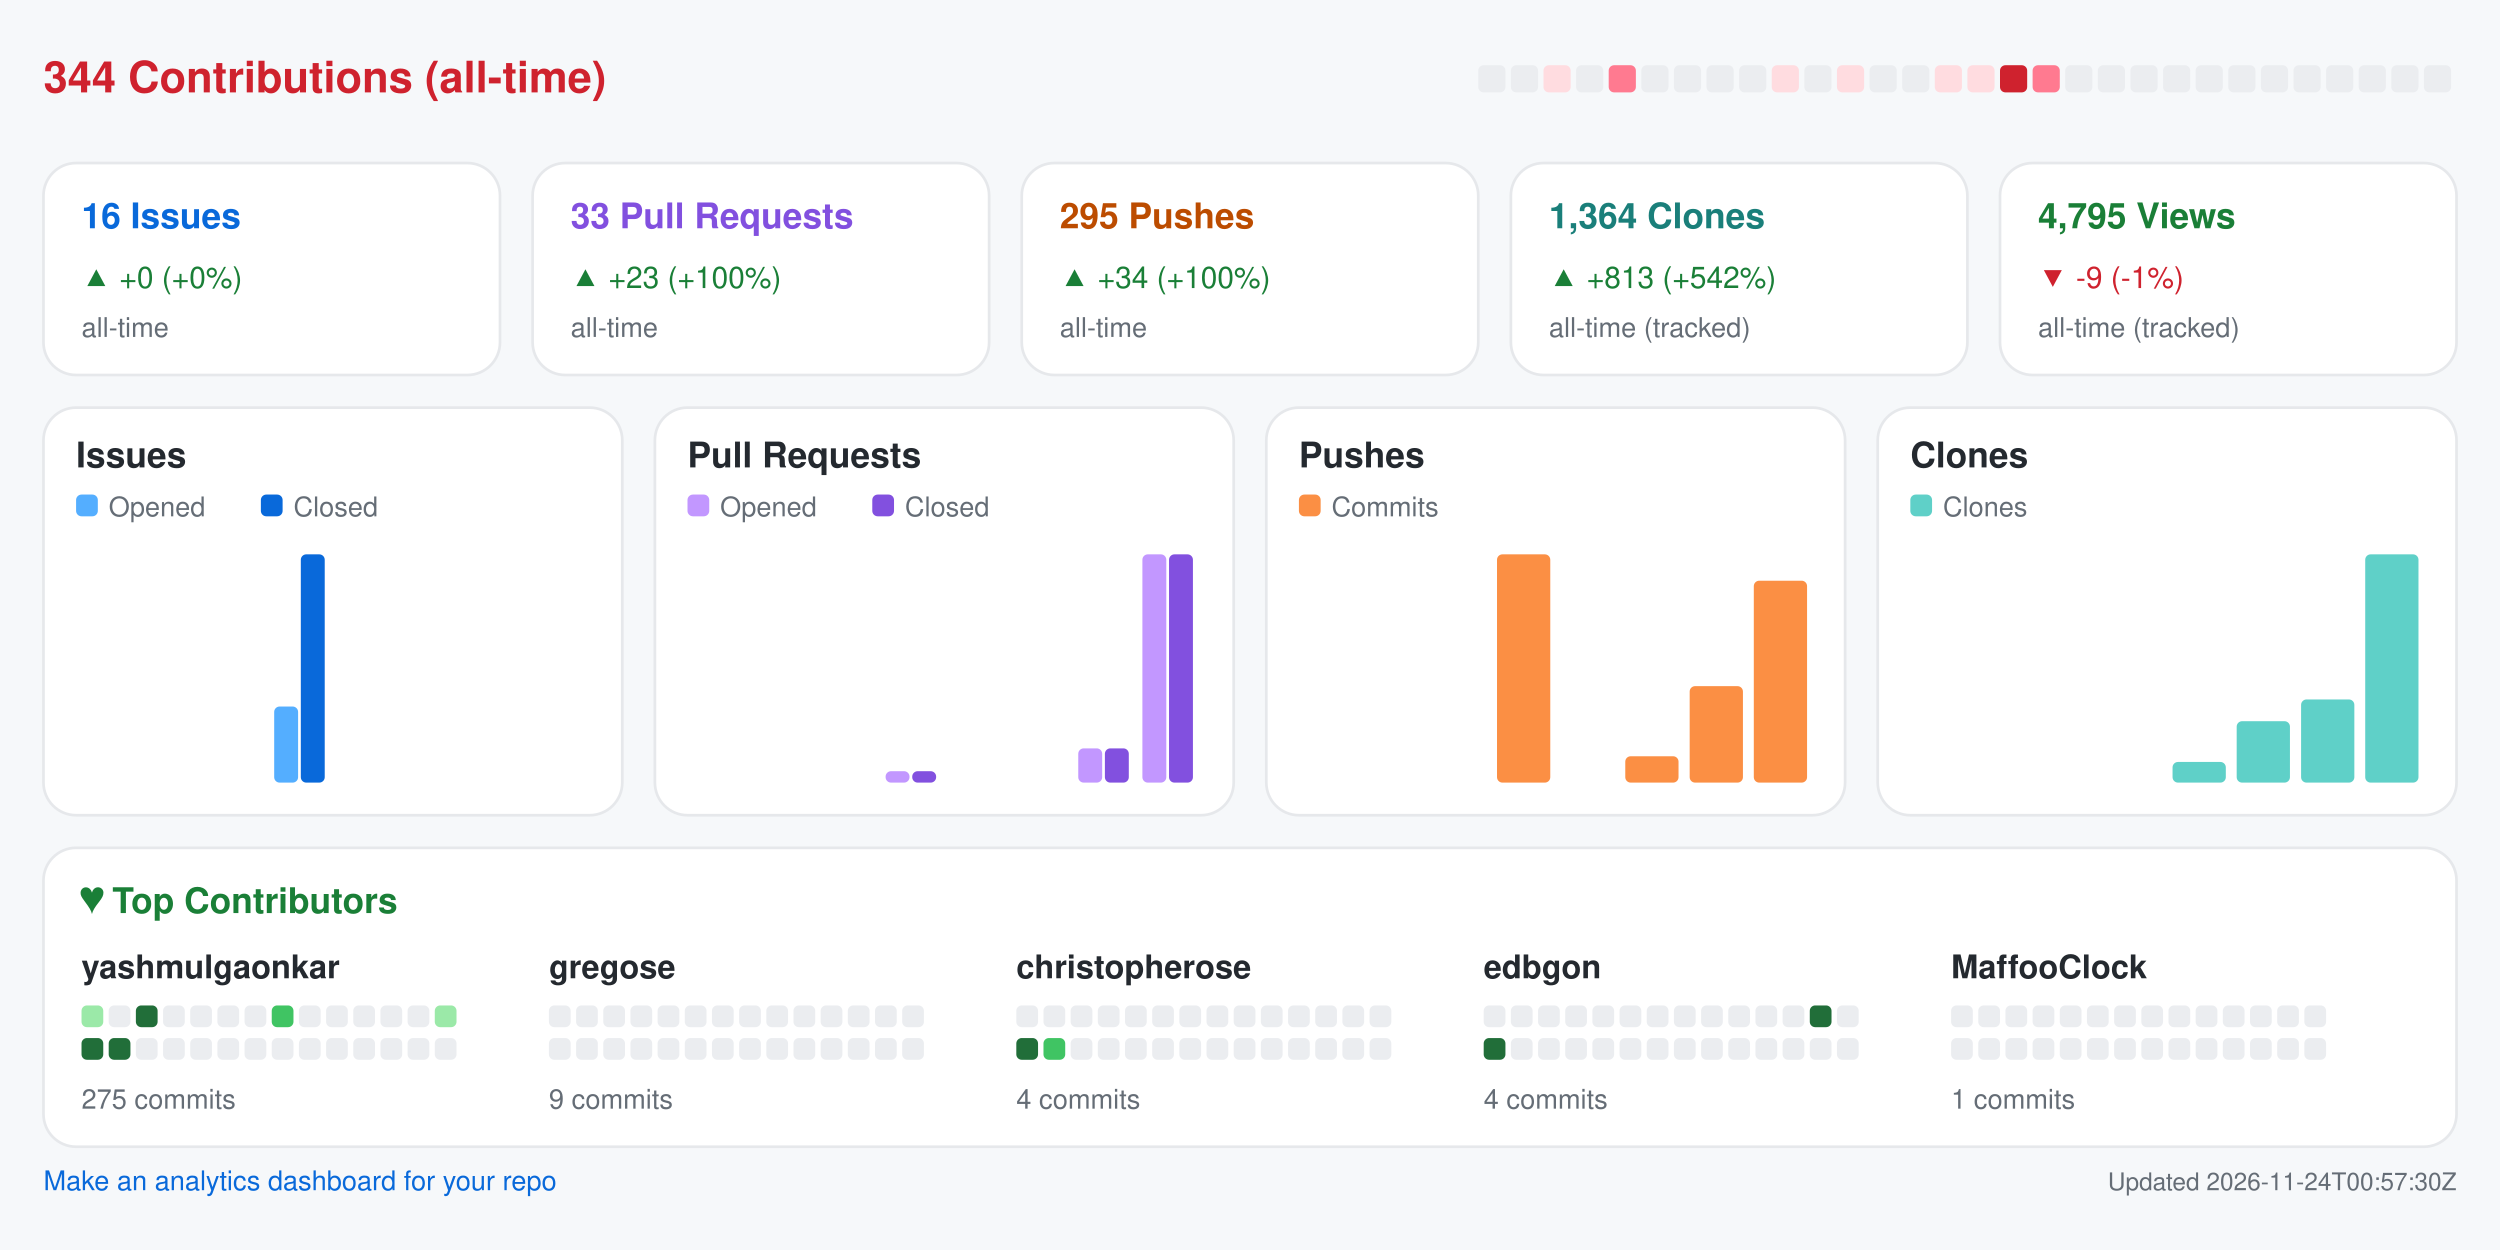
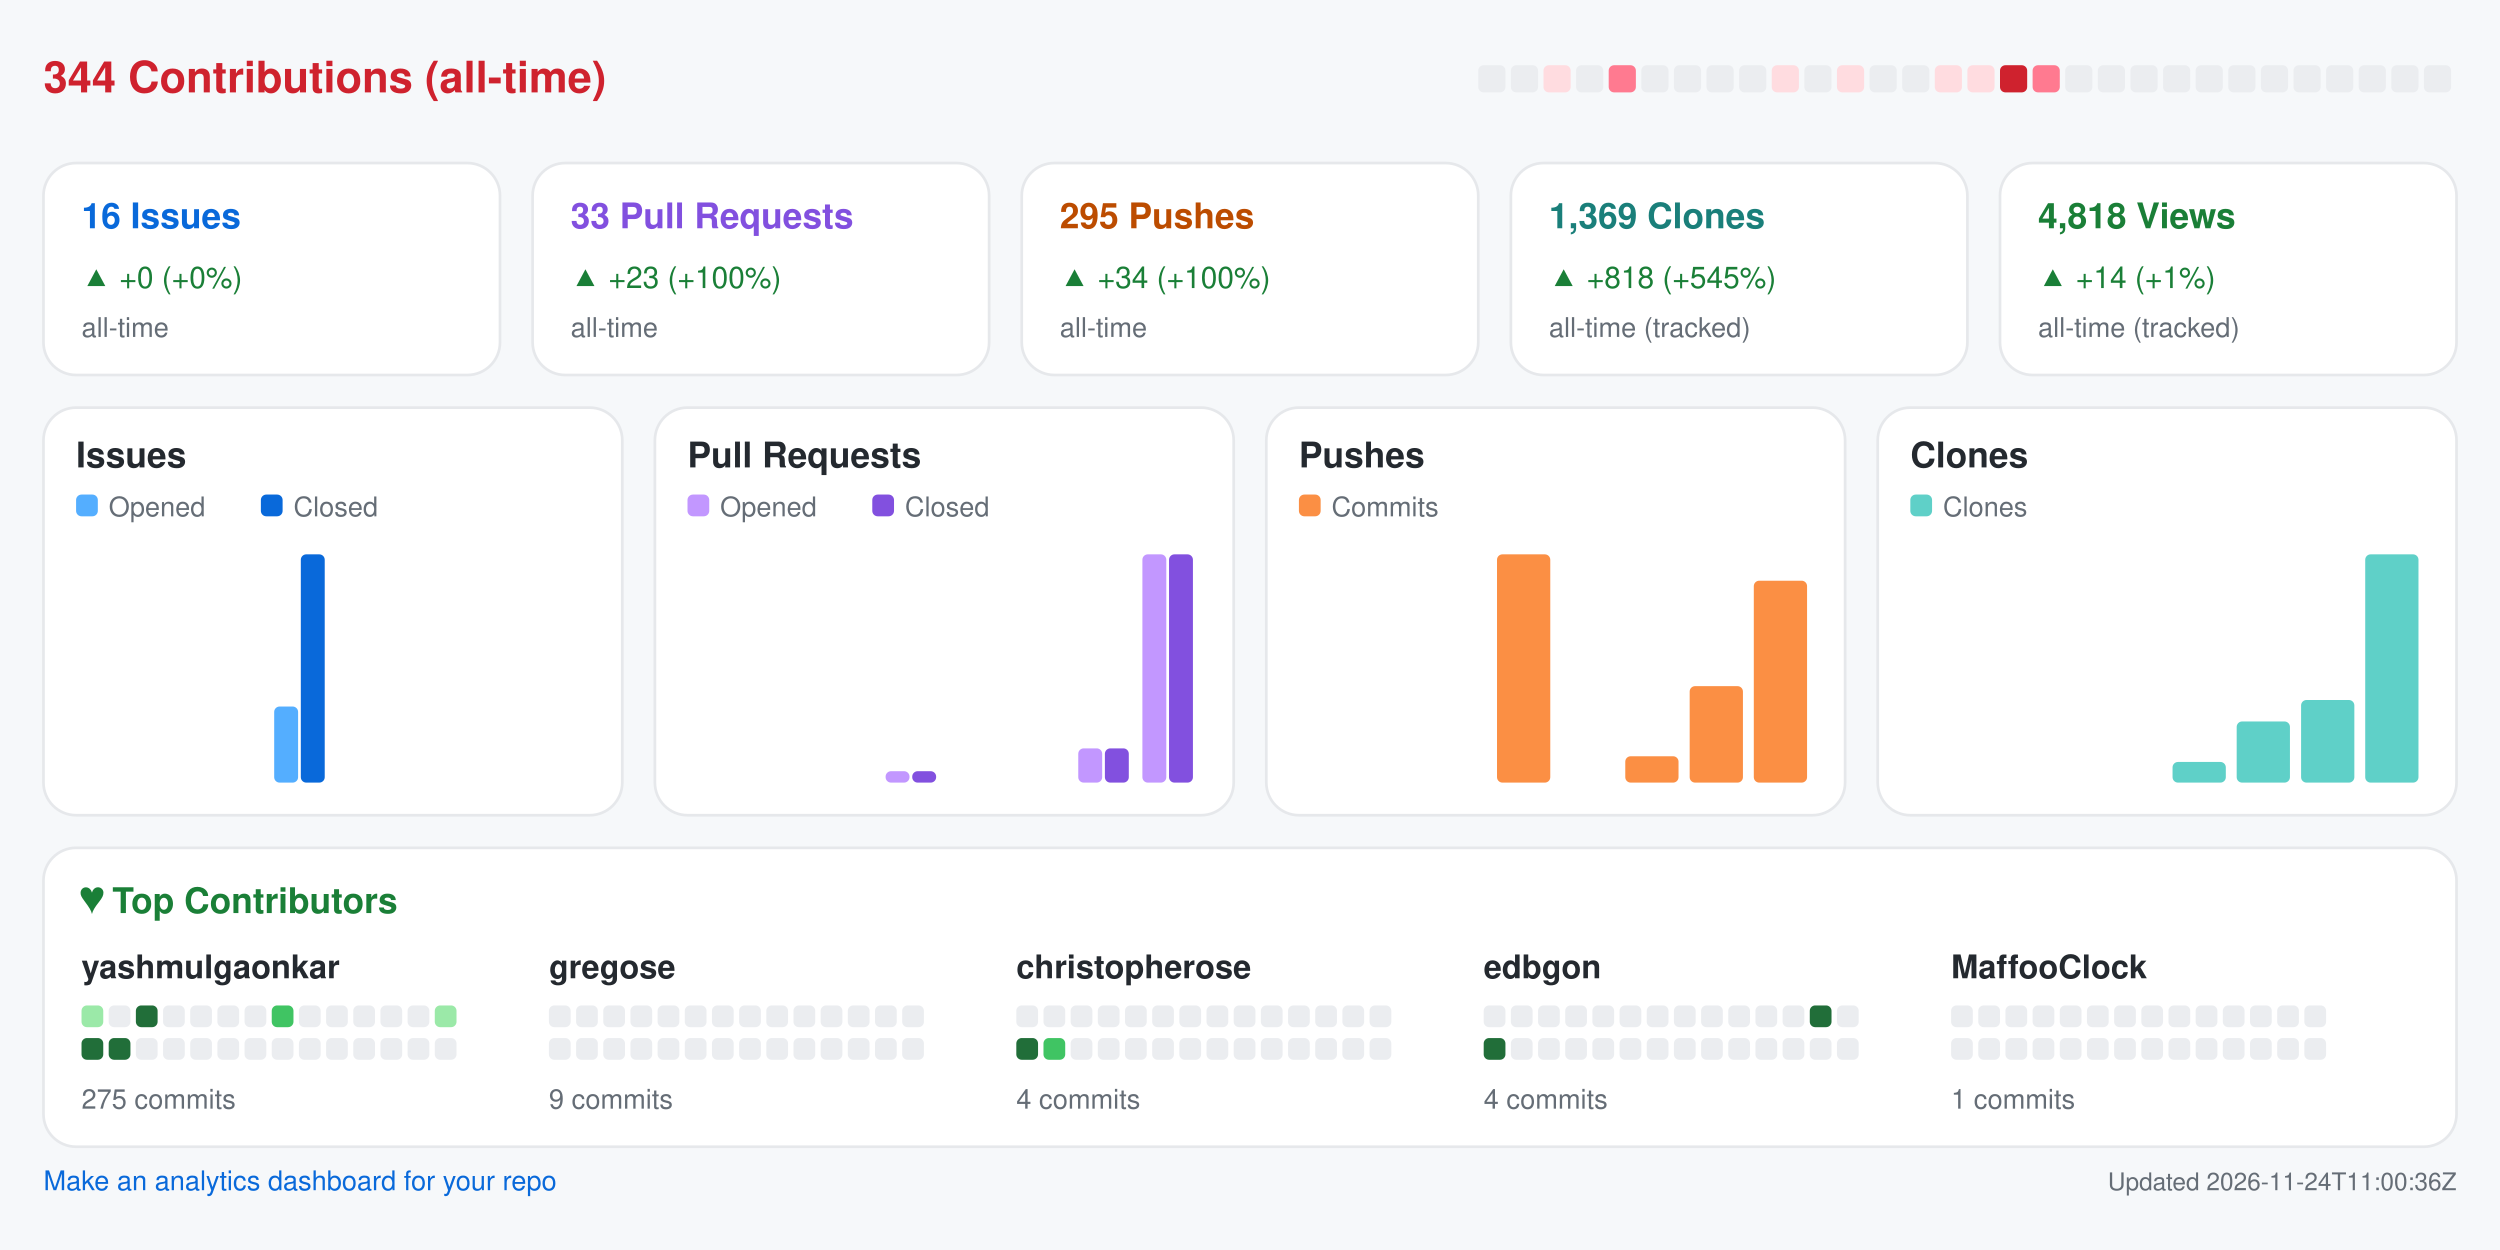
<svg xmlns="http://www.w3.org/2000/svg" width="920" height="460" viewBox="0 0 920 460" role="img" aria-label="Repository analytics for yashmulgaonkar/halo">
  <rect x="0.0" y="0.0" width="920.0" height="460.0" rx="0" fill="#f6f8fa" />
  <text x="16.0" y="34.0" fill="#cf222e" font-size="16" font-family="-apple-system,BlinkMacSystemFont,Segoe UI,Helvetica,Arial,sans-serif" font-weight="600" text-anchor="start">344 Contributions (all-time)</text>
  <rect x="544.0" y="24.0" width="10.0" height="10.0" rx="2" fill="#ebedf0" />
  <rect x="556.0" y="24.0" width="10.0" height="10.0" rx="2" fill="#ebedf0" />
  <rect x="568.0" y="24.0" width="10.0" height="10.0" rx="2" fill="#ffdce0" />
  <rect x="580.0" y="24.0" width="10.0" height="10.0" rx="2" fill="#ebedf0" />
  <rect x="592.0" y="24.0" width="10.0" height="10.0" rx="2" fill="#ff7a90" />
  <rect x="604.0" y="24.0" width="10.0" height="10.0" rx="2" fill="#ebedf0" />
  <rect x="616.0" y="24.0" width="10.0" height="10.0" rx="2" fill="#ebedf0" />
  <rect x="628.0" y="24.0" width="10.0" height="10.0" rx="2" fill="#ebedf0" />
  <rect x="640.0" y="24.0" width="10.0" height="10.0" rx="2" fill="#ebedf0" />
  <rect x="652.0" y="24.0" width="10.0" height="10.0" rx="2" fill="#ffdce0" />
  <rect x="664.0" y="24.0" width="10.0" height="10.0" rx="2" fill="#ebedf0" />
  <rect x="676.0" y="24.0" width="10.0" height="10.0" rx="2" fill="#ffdce0" />
  <rect x="688.0" y="24.0" width="10.0" height="10.0" rx="2" fill="#ebedf0" />
  <rect x="700.0" y="24.0" width="10.0" height="10.0" rx="2" fill="#ebedf0" />
  <rect x="712.0" y="24.0" width="10.0" height="10.0" rx="2" fill="#ffdce0" />
  <rect x="724.0" y="24.0" width="10.0" height="10.0" rx="2" fill="#ffdce0" />
  <rect x="736.0" y="24.0" width="10.0" height="10.0" rx="2" fill="#cf222e" />
  <rect x="748.0" y="24.0" width="10.0" height="10.0" rx="2" fill="#ff7a90" />
  <rect x="760.0" y="24.0" width="10.0" height="10.0" rx="2" fill="#ebedf0" />
  <rect x="772.0" y="24.0" width="10.0" height="10.0" rx="2" fill="#ebedf0" />
  <rect x="784.0" y="24.0" width="10.0" height="10.0" rx="2" fill="#ebedf0" />
  <rect x="796.0" y="24.0" width="10.0" height="10.0" rx="2" fill="#ebedf0" />
  <rect x="808.0" y="24.0" width="10.0" height="10.0" rx="2" fill="#ebedf0" />
  <rect x="820.0" y="24.0" width="10.0" height="10.0" rx="2" fill="#ebedf0" />
  <rect x="832.0" y="24.0" width="10.0" height="10.0" rx="2" fill="#ebedf0" />
  <rect x="844.0" y="24.0" width="10.0" height="10.0" rx="2" fill="#ebedf0" />
  <rect x="856.0" y="24.0" width="10.0" height="10.0" rx="2" fill="#ebedf0" />
  <rect x="868.0" y="24.0" width="10.0" height="10.0" rx="2" fill="#ebedf0" />
  <rect x="880.0" y="24.0" width="10.0" height="10.0" rx="2" fill="#ebedf0" />
  <rect x="892.0" y="24.0" width="10.0" height="10.0" rx="2" fill="#ebedf0" />
  <rect x="16.0" y="60.0" width="168.0" height="78.0" rx="12" fill="#ffffff" stroke="#e6e8eb" />
  <text x="30.0" y="84.0" fill="#0969da" font-size="13" font-family="-apple-system,BlinkMacSystemFont,Segoe UI,Helvetica,Arial,sans-serif" font-weight="600" text-anchor="start">16 Issues</text>
  <text x="30.0" y="106.0" fill="#1a7f37" font-size="11" font-family="-apple-system,BlinkMacSystemFont,Segoe UI,Helvetica,Arial,sans-serif" font-weight="400" text-anchor="start">▲ +0 (+0%)</text>
  <text x="30.0" y="124.0" fill="#656d76" font-size="10" font-family="-apple-system,BlinkMacSystemFont,Segoe UI,Helvetica,Arial,sans-serif" font-weight="400" text-anchor="start">all-time</text>
  <rect x="196.0" y="60.0" width="168.0" height="78.0" rx="12" fill="#ffffff" stroke="#e6e8eb" />
  <text x="210.0" y="84.0" fill="#8250df" font-size="13" font-family="-apple-system,BlinkMacSystemFont,Segoe UI,Helvetica,Arial,sans-serif" font-weight="600" text-anchor="start">33 Pull Requests</text>
  <text x="210.0" y="106.0" fill="#1a7f37" font-size="11" font-family="-apple-system,BlinkMacSystemFont,Segoe UI,Helvetica,Arial,sans-serif" font-weight="400" text-anchor="start">▲ +23 (+100%)</text>
  <text x="210.0" y="124.0" fill="#656d76" font-size="10" font-family="-apple-system,BlinkMacSystemFont,Segoe UI,Helvetica,Arial,sans-serif" font-weight="400" text-anchor="start">all-time</text>
  <rect x="376.0" y="60.0" width="168.0" height="78.0" rx="12" fill="#ffffff" stroke="#e6e8eb" />
  <text x="390.0" y="84.0" fill="#bc4c00" font-size="13" font-family="-apple-system,BlinkMacSystemFont,Segoe UI,Helvetica,Arial,sans-serif" font-weight="600" text-anchor="start">295 Pushes</text>
  <text x="390.0" y="106.0" fill="#1a7f37" font-size="11" font-family="-apple-system,BlinkMacSystemFont,Segoe UI,Helvetica,Arial,sans-serif" font-weight="400" text-anchor="start">▲ +34 (+100%)</text>
  <text x="390.0" y="124.0" fill="#656d76" font-size="10" font-family="-apple-system,BlinkMacSystemFont,Segoe UI,Helvetica,Arial,sans-serif" font-weight="400" text-anchor="start">all-time</text>
  <rect x="556.0" y="60.0" width="168.0" height="78.0" rx="12" fill="#ffffff" stroke="#e6e8eb" />
-   <text x="570.0" y="84.0" fill="#1a7f7a" font-size="13" font-family="-apple-system,BlinkMacSystemFont,Segoe UI,Helvetica,Arial,sans-serif" font-weight="600" text-anchor="start">1,364 Clones</text>
-   <text x="570.0" y="106.0" fill="#1a7f37" font-size="11" font-family="-apple-system,BlinkMacSystemFont,Segoe UI,Helvetica,Arial,sans-serif" font-weight="400" text-anchor="start">▲ +813 (+542%)</text>
+   <text x="570.0" y="84.0" fill="#1a7f7a" font-size="13" font-family="-apple-system,BlinkMacSystemFont,Segoe UI,Helvetica,Arial,sans-serif" font-weight="600" text-anchor="start">1,369 Clones</text>
+   <text x="570.0" y="106.0" fill="#1a7f37" font-size="11" font-family="-apple-system,BlinkMacSystemFont,Segoe UI,Helvetica,Arial,sans-serif" font-weight="400" text-anchor="start">▲ +818 (+545%)</text>
  <text x="570.0" y="124.0" fill="#656d76" font-size="10" font-family="-apple-system,BlinkMacSystemFont,Segoe UI,Helvetica,Arial,sans-serif" font-weight="400" text-anchor="start">all-time (tracked)</text>
  <rect x="736.0" y="60.0" width="168.0" height="78.0" rx="12" fill="#ffffff" stroke="#e6e8eb" />
-   <text x="750.0" y="84.0" fill="#1a7f37" font-size="13" font-family="-apple-system,BlinkMacSystemFont,Segoe UI,Helvetica,Arial,sans-serif" font-weight="600" text-anchor="start">4,795 Views</text>
-   <text x="750.0" y="106.0" fill="#cf222e" font-size="11" font-family="-apple-system,BlinkMacSystemFont,Segoe UI,Helvetica,Arial,sans-serif" font-weight="400" text-anchor="start">▼ -9 (-1%)</text>
+   <text x="750.0" y="84.0" fill="#1a7f37" font-size="13" font-family="-apple-system,BlinkMacSystemFont,Segoe UI,Helvetica,Arial,sans-serif" font-weight="600" text-anchor="start">4,818 Views</text>
+   <text x="750.0" y="106.0" fill="#1a7f37" font-size="11" font-family="-apple-system,BlinkMacSystemFont,Segoe UI,Helvetica,Arial,sans-serif" font-weight="400" text-anchor="start">▲ +14 (+1%)</text>
  <text x="750.0" y="124.0" fill="#656d76" font-size="10" font-family="-apple-system,BlinkMacSystemFont,Segoe UI,Helvetica,Arial,sans-serif" font-weight="400" text-anchor="start">all-time (tracked)</text>
  <rect x="16.0" y="150.0" width="213.0" height="150.0" rx="12" fill="#ffffff" stroke="#e6e8eb" />
  <text x="28.0" y="172.0" fill="#24292f" font-size="13" font-family="-apple-system,BlinkMacSystemFont,Segoe UI,Helvetica,Arial,sans-serif" font-weight="600" text-anchor="start">Issues</text>
  <rect x="28.0" y="182.0" width="8.0" height="8.0" rx="2" fill="#54aeff" />
  <text x="40.0" y="190.0" fill="#656d76" font-size="10" font-family="-apple-system,BlinkMacSystemFont,Segoe UI,Helvetica,Arial,sans-serif" font-weight="400" text-anchor="start">Opened</text>
  <rect x="96.0" y="182.0" width="8.0" height="8.0" rx="2" fill="#0969da" />
  <text x="108.0" y="190.0" fill="#656d76" font-size="10" font-family="-apple-system,BlinkMacSystemFont,Segoe UI,Helvetica,Arial,sans-serif" font-weight="400" text-anchor="start">Closed</text>
  <rect x="30.0" y="288.0" width="8.8" height="0.0" rx="2" fill="#54aeff" />
  <rect x="39.8" y="288.0" width="8.8" height="0.0" rx="2" fill="#0969da" />
  <rect x="53.6" y="288.0" width="8.8" height="0.0" rx="2" fill="#54aeff" />
  <rect x="63.4" y="288.0" width="8.8" height="0.0" rx="2" fill="#0969da" />
  <rect x="77.2" y="288.0" width="8.8" height="0.0" rx="2" fill="#54aeff" />
  <rect x="87.1" y="288.0" width="8.8" height="0.0" rx="2" fill="#0969da" />
  <rect x="100.9" y="260.0" width="8.8" height="28.0" rx="2" fill="#54aeff" />
  <rect x="110.7" y="204.0" width="8.8" height="84.0" rx="2" fill="#0969da" />
  <rect x="124.5" y="288.0" width="8.8" height="0.0" rx="2" fill="#54aeff" />
  <rect x="134.3" y="288.0" width="8.8" height="0.0" rx="2" fill="#0969da" />
  <rect x="148.1" y="288.0" width="8.8" height="0.0" rx="2" fill="#54aeff" />
  <rect x="157.9" y="288.0" width="8.8" height="0.0" rx="2" fill="#0969da" />
  <rect x="171.8" y="288.0" width="8.8" height="0.0" rx="2" fill="#54aeff" />
  <rect x="181.6" y="288.0" width="8.8" height="0.0" rx="2" fill="#0969da" />
  <rect x="195.4" y="288.0" width="8.8" height="0.0" rx="2" fill="#54aeff" />
  <rect x="205.2" y="288.0" width="8.8" height="0.0" rx="2" fill="#0969da" />
  <rect x="241.0" y="150.0" width="213.0" height="150.0" rx="12" fill="#ffffff" stroke="#e6e8eb" />
  <text x="253.0" y="172.0" fill="#24292f" font-size="13" font-family="-apple-system,BlinkMacSystemFont,Segoe UI,Helvetica,Arial,sans-serif" font-weight="600" text-anchor="start">Pull Requests</text>
  <rect x="253.0" y="182.0" width="8.0" height="8.0" rx="2" fill="#c297ff" />
  <text x="265.0" y="190.0" fill="#656d76" font-size="10" font-family="-apple-system,BlinkMacSystemFont,Segoe UI,Helvetica,Arial,sans-serif" font-weight="400" text-anchor="start">Opened</text>
  <rect x="321.0" y="182.0" width="8.0" height="8.0" rx="2" fill="#8250df" />
  <text x="333.0" y="190.0" fill="#656d76" font-size="10" font-family="-apple-system,BlinkMacSystemFont,Segoe UI,Helvetica,Arial,sans-serif" font-weight="400" text-anchor="start">Closed</text>
  <rect x="255.0" y="288.0" width="8.8" height="0.0" rx="2" fill="#c297ff" />
  <rect x="264.8" y="288.0" width="8.8" height="0.0" rx="2" fill="#8250df" />
  <rect x="278.6" y="288.0" width="8.8" height="0.0" rx="2" fill="#c297ff" />
  <rect x="288.4" y="288.0" width="8.8" height="0.0" rx="2" fill="#8250df" />
  <rect x="302.2" y="288.0" width="8.8" height="0.0" rx="2" fill="#c297ff" />
  <rect x="312.1" y="288.0" width="8.8" height="0.0" rx="2" fill="#8250df" />
  <rect x="325.9" y="283.8" width="8.8" height="4.2" rx="2" fill="#c297ff" />
  <rect x="335.7" y="283.8" width="8.8" height="4.2" rx="2" fill="#8250df" />
  <rect x="349.5" y="288.0" width="8.8" height="0.0" rx="2" fill="#c297ff" />
  <rect x="359.3" y="288.0" width="8.8" height="0.0" rx="2" fill="#8250df" />
  <rect x="373.1" y="288.0" width="8.8" height="0.0" rx="2" fill="#c297ff" />
  <rect x="382.9" y="288.0" width="8.8" height="0.0" rx="2" fill="#8250df" />
  <rect x="396.8" y="275.4" width="8.8" height="12.6" rx="2" fill="#c297ff" />
  <rect x="406.6" y="275.4" width="8.8" height="12.6" rx="2" fill="#8250df" />
  <rect x="420.4" y="204.0" width="8.8" height="84.0" rx="2" fill="#c297ff" />
  <rect x="430.2" y="204.0" width="8.8" height="84.0" rx="2" fill="#8250df" />
  <rect x="466.0" y="150.0" width="213.0" height="150.0" rx="12" fill="#ffffff" stroke="#e6e8eb" />
  <text x="478.0" y="172.0" fill="#24292f" font-size="13" font-family="-apple-system,BlinkMacSystemFont,Segoe UI,Helvetica,Arial,sans-serif" font-weight="600" text-anchor="start">Pushes</text>
  <rect x="478.0" y="182.0" width="8.0" height="8.0" rx="2" fill="#fb8f44" />
  <text x="490.0" y="190.0" fill="#656d76" font-size="10" font-family="-apple-system,BlinkMacSystemFont,Segoe UI,Helvetica,Arial,sans-serif" font-weight="400" text-anchor="start">Commits</text>
  <rect x="480.0" y="288.0" width="19.6" height="0.0" rx="2" fill="#fb8f44" />
  <rect x="503.6" y="288.0" width="19.6" height="0.0" rx="2" fill="#fb8f44" />
  <rect x="527.2" y="288.0" width="19.6" height="0.0" rx="2" fill="#fb8f44" />
  <rect x="550.9" y="204.0" width="19.6" height="84.0" rx="2" fill="#fb8f44" />
  <rect x="574.5" y="288.0" width="19.6" height="0.0" rx="2" fill="#fb8f44" />
  <rect x="598.1" y="278.3" width="19.6" height="9.7" rx="2" fill="#fb8f44" />
  <rect x="621.8" y="252.5" width="19.6" height="35.5" rx="2" fill="#fb8f44" />
  <rect x="645.4" y="213.7" width="19.6" height="74.3" rx="2" fill="#fb8f44" />
  <rect x="691.0" y="150.0" width="213.0" height="150.0" rx="12" fill="#ffffff" stroke="#e6e8eb" />
  <text x="703.0" y="172.0" fill="#24292f" font-size="13" font-family="-apple-system,BlinkMacSystemFont,Segoe UI,Helvetica,Arial,sans-serif" font-weight="600" text-anchor="start">Clones</text>
  <rect x="703.0" y="182.0" width="8.0" height="8.0" rx="2" fill="#5fd0c8" />
  <text x="715.0" y="190.0" fill="#656d76" font-size="10" font-family="-apple-system,BlinkMacSystemFont,Segoe UI,Helvetica,Arial,sans-serif" font-weight="400" text-anchor="start">Clones</text>
  <rect x="705.0" y="288.0" width="19.6" height="0.0" rx="2" fill="#5fd0c8" />
  <rect x="728.6" y="288.0" width="19.6" height="0.0" rx="2" fill="#5fd0c8" />
  <rect x="752.2" y="288.0" width="19.6" height="0.0" rx="2" fill="#5fd0c8" />
  <rect x="775.9" y="288.0" width="19.6" height="0.0" rx="2" fill="#5fd0c8" />
  <rect x="799.5" y="280.4" width="19.6" height="7.6" rx="2" fill="#5fd0c8" />
-   <rect x="823.1" y="265.4" width="19.6" height="22.6" rx="2" fill="#5fd0c8" />
-   <rect x="846.8" y="257.4" width="19.6" height="30.6" rx="2" fill="#5fd0c8" />
+   <rect x="823.1" y="265.5" width="19.6" height="22.5" rx="2" fill="#5fd0c8" />
+   <rect x="846.8" y="257.6" width="19.6" height="30.4" rx="2" fill="#5fd0c8" />
  <rect x="870.4" y="204.0" width="19.6" height="84.0" rx="2" fill="#5fd0c8" />
  <rect x="16.0" y="312.0" width="888.0" height="110.0" rx="12" fill="#ffffff" stroke="#e6e8eb" />
  <text x="30.0" y="336.0" fill="#1a7f37" font-size="13" font-family="-apple-system,BlinkMacSystemFont,Segoe UI,Helvetica,Arial,sans-serif" font-weight="600" text-anchor="start">♥  Top Contributors</text>
  <text x="30.0" y="360.0" fill="#24292f" font-size="12" font-family="-apple-system,BlinkMacSystemFont,Segoe UI,Helvetica,Arial,sans-serif" font-weight="600" text-anchor="start">yashmulgaonkar</text>
  <rect x="30.0" y="370.0" width="8.0" height="8.0" rx="2" fill="#9be9a8" />
  <rect x="40.0" y="370.0" width="8.0" height="8.0" rx="2" fill="#ebedf0" />
  <rect x="50.0" y="370.0" width="8.0" height="8.0" rx="2" fill="#216e39" />
  <rect x="60.0" y="370.0" width="8.0" height="8.0" rx="2" fill="#ebedf0" />
  <rect x="70.0" y="370.0" width="8.0" height="8.0" rx="2" fill="#ebedf0" />
  <rect x="80.0" y="370.0" width="8.0" height="8.0" rx="2" fill="#ebedf0" />
  <rect x="90.0" y="370.0" width="8.0" height="8.0" rx="2" fill="#ebedf0" />
  <rect x="100.0" y="370.0" width="8.0" height="8.0" rx="2" fill="#40c463" />
  <rect x="110.0" y="370.0" width="8.0" height="8.0" rx="2" fill="#ebedf0" />
  <rect x="120.0" y="370.0" width="8.0" height="8.0" rx="2" fill="#ebedf0" />
  <rect x="130.0" y="370.0" width="8.0" height="8.0" rx="2" fill="#ebedf0" />
  <rect x="140.0" y="370.0" width="8.0" height="8.0" rx="2" fill="#ebedf0" />
  <rect x="150.0" y="370.0" width="8.0" height="8.0" rx="2" fill="#ebedf0" />
  <rect x="160.0" y="370.0" width="8.0" height="8.0" rx="2" fill="#9be9a8" />
  <rect x="30.0" y="382.0" width="8.0" height="8.0" rx="2" fill="#216e39" />
  <rect x="40.0" y="382.0" width="8.0" height="8.0" rx="2" fill="#216e39" />
  <rect x="50.0" y="382.0" width="8.0" height="8.0" rx="2" fill="#ebedf0" />
  <rect x="60.0" y="382.0" width="8.0" height="8.0" rx="2" fill="#ebedf0" />
  <rect x="70.0" y="382.0" width="8.0" height="8.0" rx="2" fill="#ebedf0" />
  <rect x="80.0" y="382.0" width="8.0" height="8.0" rx="2" fill="#ebedf0" />
  <rect x="90.0" y="382.0" width="8.0" height="8.0" rx="2" fill="#ebedf0" />
  <rect x="100.0" y="382.0" width="8.0" height="8.0" rx="2" fill="#ebedf0" />
  <rect x="110.0" y="382.0" width="8.0" height="8.0" rx="2" fill="#ebedf0" />
  <rect x="120.0" y="382.0" width="8.0" height="8.0" rx="2" fill="#ebedf0" />
  <rect x="130.0" y="382.0" width="8.0" height="8.0" rx="2" fill="#ebedf0" />
  <rect x="140.0" y="382.0" width="8.0" height="8.0" rx="2" fill="#ebedf0" />
  <rect x="150.0" y="382.0" width="8.0" height="8.0" rx="2" fill="#ebedf0" />
  <rect x="160.0" y="382.0" width="8.0" height="8.0" rx="2" fill="#ebedf0" />
  <text x="30.0" y="408.0" fill="#656d76" font-size="10" font-family="-apple-system,BlinkMacSystemFont,Segoe UI,Helvetica,Arial,sans-serif" font-weight="400" text-anchor="start">275 commits</text>
  <text x="202.0" y="360.0" fill="#24292f" font-size="12" font-family="-apple-system,BlinkMacSystemFont,Segoe UI,Helvetica,Arial,sans-serif" font-weight="600" text-anchor="start">gregose</text>
  <rect x="202.0" y="370.0" width="8.0" height="8.0" rx="2" fill="#ebedf0" />
  <rect x="212.0" y="370.0" width="8.0" height="8.0" rx="2" fill="#ebedf0" />
  <rect x="222.0" y="370.0" width="8.0" height="8.0" rx="2" fill="#ebedf0" />
  <rect x="232.0" y="370.0" width="8.0" height="8.0" rx="2" fill="#ebedf0" />
  <rect x="242.0" y="370.0" width="8.0" height="8.0" rx="2" fill="#ebedf0" />
  <rect x="252.0" y="370.0" width="8.0" height="8.0" rx="2" fill="#ebedf0" />
  <rect x="262.0" y="370.0" width="8.0" height="8.0" rx="2" fill="#ebedf0" />
  <rect x="272.0" y="370.0" width="8.0" height="8.0" rx="2" fill="#ebedf0" />
  <rect x="282.0" y="370.0" width="8.0" height="8.0" rx="2" fill="#ebedf0" />
  <rect x="292.0" y="370.0" width="8.0" height="8.0" rx="2" fill="#ebedf0" />
  <rect x="302.0" y="370.0" width="8.0" height="8.0" rx="2" fill="#ebedf0" />
  <rect x="312.0" y="370.0" width="8.0" height="8.0" rx="2" fill="#ebedf0" />
  <rect x="322.0" y="370.0" width="8.0" height="8.0" rx="2" fill="#ebedf0" />
  <rect x="332.0" y="370.0" width="8.0" height="8.0" rx="2" fill="#ebedf0" />
  <rect x="202.0" y="382.0" width="8.0" height="8.0" rx="2" fill="#ebedf0" />
  <rect x="212.0" y="382.0" width="8.0" height="8.0" rx="2" fill="#ebedf0" />
  <rect x="222.0" y="382.0" width="8.0" height="8.0" rx="2" fill="#ebedf0" />
  <rect x="232.0" y="382.0" width="8.0" height="8.0" rx="2" fill="#ebedf0" />
  <rect x="242.0" y="382.0" width="8.0" height="8.0" rx="2" fill="#ebedf0" />
  <rect x="252.0" y="382.0" width="8.0" height="8.0" rx="2" fill="#ebedf0" />
  <rect x="262.0" y="382.0" width="8.0" height="8.0" rx="2" fill="#ebedf0" />
  <rect x="272.0" y="382.0" width="8.0" height="8.0" rx="2" fill="#ebedf0" />
  <rect x="282.0" y="382.0" width="8.0" height="8.0" rx="2" fill="#ebedf0" />
  <rect x="292.0" y="382.0" width="8.0" height="8.0" rx="2" fill="#ebedf0" />
  <rect x="302.0" y="382.0" width="8.0" height="8.0" rx="2" fill="#ebedf0" />
  <rect x="312.0" y="382.0" width="8.0" height="8.0" rx="2" fill="#ebedf0" />
  <rect x="322.0" y="382.0" width="8.0" height="8.0" rx="2" fill="#ebedf0" />
  <rect x="332.0" y="382.0" width="8.0" height="8.0" rx="2" fill="#ebedf0" />
  <text x="202.0" y="408.0" fill="#656d76" font-size="10" font-family="-apple-system,BlinkMacSystemFont,Segoe UI,Helvetica,Arial,sans-serif" font-weight="400" text-anchor="start">9 commits</text>
  <text x="374.0" y="360.0" fill="#24292f" font-size="12" font-family="-apple-system,BlinkMacSystemFont,Segoe UI,Helvetica,Arial,sans-serif" font-weight="600" text-anchor="start">christopherose</text>
  <rect x="374.0" y="370.0" width="8.0" height="8.0" rx="2" fill="#ebedf0" />
  <rect x="384.0" y="370.0" width="8.0" height="8.0" rx="2" fill="#ebedf0" />
  <rect x="394.0" y="370.0" width="8.0" height="8.0" rx="2" fill="#ebedf0" />
  <rect x="404.0" y="370.0" width="8.0" height="8.0" rx="2" fill="#ebedf0" />
  <rect x="414.0" y="370.0" width="8.0" height="8.0" rx="2" fill="#ebedf0" />
  <rect x="424.0" y="370.0" width="8.0" height="8.0" rx="2" fill="#ebedf0" />
  <rect x="434.0" y="370.0" width="8.0" height="8.0" rx="2" fill="#ebedf0" />
  <rect x="444.0" y="370.0" width="8.0" height="8.0" rx="2" fill="#ebedf0" />
  <rect x="454.0" y="370.0" width="8.0" height="8.0" rx="2" fill="#ebedf0" />
  <rect x="464.0" y="370.0" width="8.0" height="8.0" rx="2" fill="#ebedf0" />
  <rect x="474.0" y="370.0" width="8.0" height="8.0" rx="2" fill="#ebedf0" />
  <rect x="484.0" y="370.0" width="8.0" height="8.0" rx="2" fill="#ebedf0" />
  <rect x="494.0" y="370.0" width="8.0" height="8.0" rx="2" fill="#ebedf0" />
  <rect x="504.0" y="370.0" width="8.0" height="8.0" rx="2" fill="#ebedf0" />
  <rect x="374.0" y="382.0" width="8.0" height="8.0" rx="2" fill="#216e39" />
  <rect x="384.0" y="382.0" width="8.0" height="8.0" rx="2" fill="#40c463" />
  <rect x="394.0" y="382.0" width="8.0" height="8.0" rx="2" fill="#ebedf0" />
  <rect x="404.0" y="382.0" width="8.0" height="8.0" rx="2" fill="#ebedf0" />
  <rect x="414.0" y="382.0" width="8.0" height="8.0" rx="2" fill="#ebedf0" />
  <rect x="424.0" y="382.0" width="8.0" height="8.0" rx="2" fill="#ebedf0" />
  <rect x="434.0" y="382.0" width="8.0" height="8.0" rx="2" fill="#ebedf0" />
  <rect x="444.0" y="382.0" width="8.0" height="8.0" rx="2" fill="#ebedf0" />
  <rect x="454.0" y="382.0" width="8.0" height="8.0" rx="2" fill="#ebedf0" />
  <rect x="464.0" y="382.0" width="8.0" height="8.0" rx="2" fill="#ebedf0" />
  <rect x="474.0" y="382.0" width="8.0" height="8.0" rx="2" fill="#ebedf0" />
  <rect x="484.0" y="382.0" width="8.0" height="8.0" rx="2" fill="#ebedf0" />
  <rect x="494.0" y="382.0" width="8.0" height="8.0" rx="2" fill="#ebedf0" />
  <rect x="504.0" y="382.0" width="8.0" height="8.0" rx="2" fill="#ebedf0" />
  <text x="374.0" y="408.0" fill="#656d76" font-size="10" font-family="-apple-system,BlinkMacSystemFont,Segoe UI,Helvetica,Arial,sans-serif" font-weight="400" text-anchor="start">4 commits</text>
  <text x="546.0" y="360.0" fill="#24292f" font-size="12" font-family="-apple-system,BlinkMacSystemFont,Segoe UI,Helvetica,Arial,sans-serif" font-weight="600" text-anchor="start">edbgon</text>
  <rect x="546.0" y="370.0" width="8.0" height="8.0" rx="2" fill="#ebedf0" />
  <rect x="556.0" y="370.0" width="8.0" height="8.0" rx="2" fill="#ebedf0" />
  <rect x="566.0" y="370.0" width="8.0" height="8.0" rx="2" fill="#ebedf0" />
  <rect x="576.0" y="370.0" width="8.0" height="8.0" rx="2" fill="#ebedf0" />
  <rect x="586.0" y="370.0" width="8.0" height="8.0" rx="2" fill="#ebedf0" />
  <rect x="596.0" y="370.0" width="8.0" height="8.0" rx="2" fill="#ebedf0" />
  <rect x="606.0" y="370.0" width="8.0" height="8.0" rx="2" fill="#ebedf0" />
  <rect x="616.0" y="370.0" width="8.0" height="8.0" rx="2" fill="#ebedf0" />
  <rect x="626.0" y="370.0" width="8.0" height="8.0" rx="2" fill="#ebedf0" />
  <rect x="636.0" y="370.0" width="8.0" height="8.0" rx="2" fill="#ebedf0" />
  <rect x="646.0" y="370.0" width="8.0" height="8.0" rx="2" fill="#ebedf0" />
  <rect x="656.0" y="370.0" width="8.0" height="8.0" rx="2" fill="#ebedf0" />
  <rect x="666.0" y="370.0" width="8.0" height="8.0" rx="2" fill="#216e39" />
  <rect x="676.0" y="370.0" width="8.0" height="8.0" rx="2" fill="#ebedf0" />
  <rect x="546.0" y="382.0" width="8.0" height="8.0" rx="2" fill="#216e39" />
  <rect x="556.0" y="382.0" width="8.0" height="8.0" rx="2" fill="#ebedf0" />
  <rect x="566.0" y="382.0" width="8.0" height="8.0" rx="2" fill="#ebedf0" />
  <rect x="576.0" y="382.0" width="8.0" height="8.0" rx="2" fill="#ebedf0" />
  <rect x="586.0" y="382.0" width="8.0" height="8.0" rx="2" fill="#ebedf0" />
  <rect x="596.0" y="382.0" width="8.0" height="8.0" rx="2" fill="#ebedf0" />
  <rect x="606.0" y="382.0" width="8.0" height="8.0" rx="2" fill="#ebedf0" />
  <rect x="616.0" y="382.0" width="8.0" height="8.0" rx="2" fill="#ebedf0" />
  <rect x="626.0" y="382.0" width="8.0" height="8.0" rx="2" fill="#ebedf0" />
  <rect x="636.0" y="382.0" width="8.0" height="8.0" rx="2" fill="#ebedf0" />
  <rect x="646.0" y="382.0" width="8.0" height="8.0" rx="2" fill="#ebedf0" />
  <rect x="656.0" y="382.0" width="8.0" height="8.0" rx="2" fill="#ebedf0" />
  <rect x="666.0" y="382.0" width="8.0" height="8.0" rx="2" fill="#ebedf0" />
  <rect x="676.0" y="382.0" width="8.0" height="8.0" rx="2" fill="#ebedf0" />
  <text x="546.0" y="408.0" fill="#656d76" font-size="10" font-family="-apple-system,BlinkMacSystemFont,Segoe UI,Helvetica,Arial,sans-serif" font-weight="400" text-anchor="start">4 commits</text>
  <text x="718.0" y="360.0" fill="#24292f" font-size="12" font-family="-apple-system,BlinkMacSystemFont,Segoe UI,Helvetica,Arial,sans-serif" font-weight="600" text-anchor="start">MaffooClock</text>
  <rect x="718.0" y="370.0" width="8.0" height="8.0" rx="2" fill="#ebedf0" />
  <rect x="728.0" y="370.0" width="8.0" height="8.0" rx="2" fill="#ebedf0" />
  <rect x="738.0" y="370.0" width="8.0" height="8.0" rx="2" fill="#ebedf0" />
  <rect x="748.0" y="370.0" width="8.0" height="8.0" rx="2" fill="#ebedf0" />
  <rect x="758.0" y="370.0" width="8.0" height="8.0" rx="2" fill="#ebedf0" />
  <rect x="768.0" y="370.0" width="8.0" height="8.0" rx="2" fill="#ebedf0" />
  <rect x="778.0" y="370.0" width="8.0" height="8.0" rx="2" fill="#ebedf0" />
  <rect x="788.0" y="370.0" width="8.0" height="8.0" rx="2" fill="#ebedf0" />
  <rect x="798.0" y="370.0" width="8.0" height="8.0" rx="2" fill="#ebedf0" />
  <rect x="808.0" y="370.0" width="8.0" height="8.0" rx="2" fill="#ebedf0" />
  <rect x="818.0" y="370.0" width="8.0" height="8.0" rx="2" fill="#ebedf0" />
  <rect x="828.0" y="370.0" width="8.0" height="8.0" rx="2" fill="#ebedf0" />
  <rect x="838.0" y="370.0" width="8.0" height="8.0" rx="2" fill="#ebedf0" />
  <rect x="848.0" y="370.0" width="8.0" height="8.0" rx="2" fill="#ebedf0" />
  <rect x="718.0" y="382.0" width="8.0" height="8.0" rx="2" fill="#ebedf0" />
  <rect x="728.0" y="382.0" width="8.0" height="8.0" rx="2" fill="#ebedf0" />
  <rect x="738.0" y="382.0" width="8.0" height="8.0" rx="2" fill="#ebedf0" />
  <rect x="748.0" y="382.0" width="8.0" height="8.0" rx="2" fill="#ebedf0" />
  <rect x="758.0" y="382.0" width="8.0" height="8.0" rx="2" fill="#ebedf0" />
  <rect x="768.0" y="382.0" width="8.0" height="8.0" rx="2" fill="#ebedf0" />
  <rect x="778.0" y="382.0" width="8.0" height="8.0" rx="2" fill="#ebedf0" />
  <rect x="788.0" y="382.0" width="8.0" height="8.0" rx="2" fill="#ebedf0" />
  <rect x="798.0" y="382.0" width="8.0" height="8.0" rx="2" fill="#ebedf0" />
  <rect x="808.0" y="382.0" width="8.0" height="8.0" rx="2" fill="#ebedf0" />
  <rect x="818.0" y="382.0" width="8.0" height="8.0" rx="2" fill="#ebedf0" />
  <rect x="828.0" y="382.0" width="8.0" height="8.0" rx="2" fill="#ebedf0" />
  <rect x="838.0" y="382.0" width="8.0" height="8.0" rx="2" fill="#ebedf0" />
  <rect x="848.0" y="382.0" width="8.0" height="8.0" rx="2" fill="#ebedf0" />
  <text x="718.0" y="408.0" fill="#656d76" font-size="10" font-family="-apple-system,BlinkMacSystemFont,Segoe UI,Helvetica,Arial,sans-serif" font-weight="400" text-anchor="start">1 commits</text>
  <a href="https://github.com/yashmulgaonkar/repo-analytics" target="_blank" rel="noopener noreferrer">
    <text x="16.0" y="438.0" fill="#0969da" font-size="10" font-family="-apple-system,BlinkMacSystemFont,Segoe UI,Helvetica,Arial,sans-serif" font-weight="400" text-anchor="start">Make an analytics dashboard for your repo</text>
  </a>
-   <text x="904.0" y="438.0" fill="#656d76" font-size="9" font-family="-apple-system,BlinkMacSystemFont,Segoe UI,Helvetica,Arial,sans-serif" font-weight="400" text-anchor="end">Updated 2026-11-24T00:57:30Z</text>
+   <text x="904.0" y="438.0" fill="#656d76" font-size="9" font-family="-apple-system,BlinkMacSystemFont,Segoe UI,Helvetica,Arial,sans-serif" font-weight="400" text-anchor="end">Updated 2026-11-24T11:00:36Z</text>
</svg>
